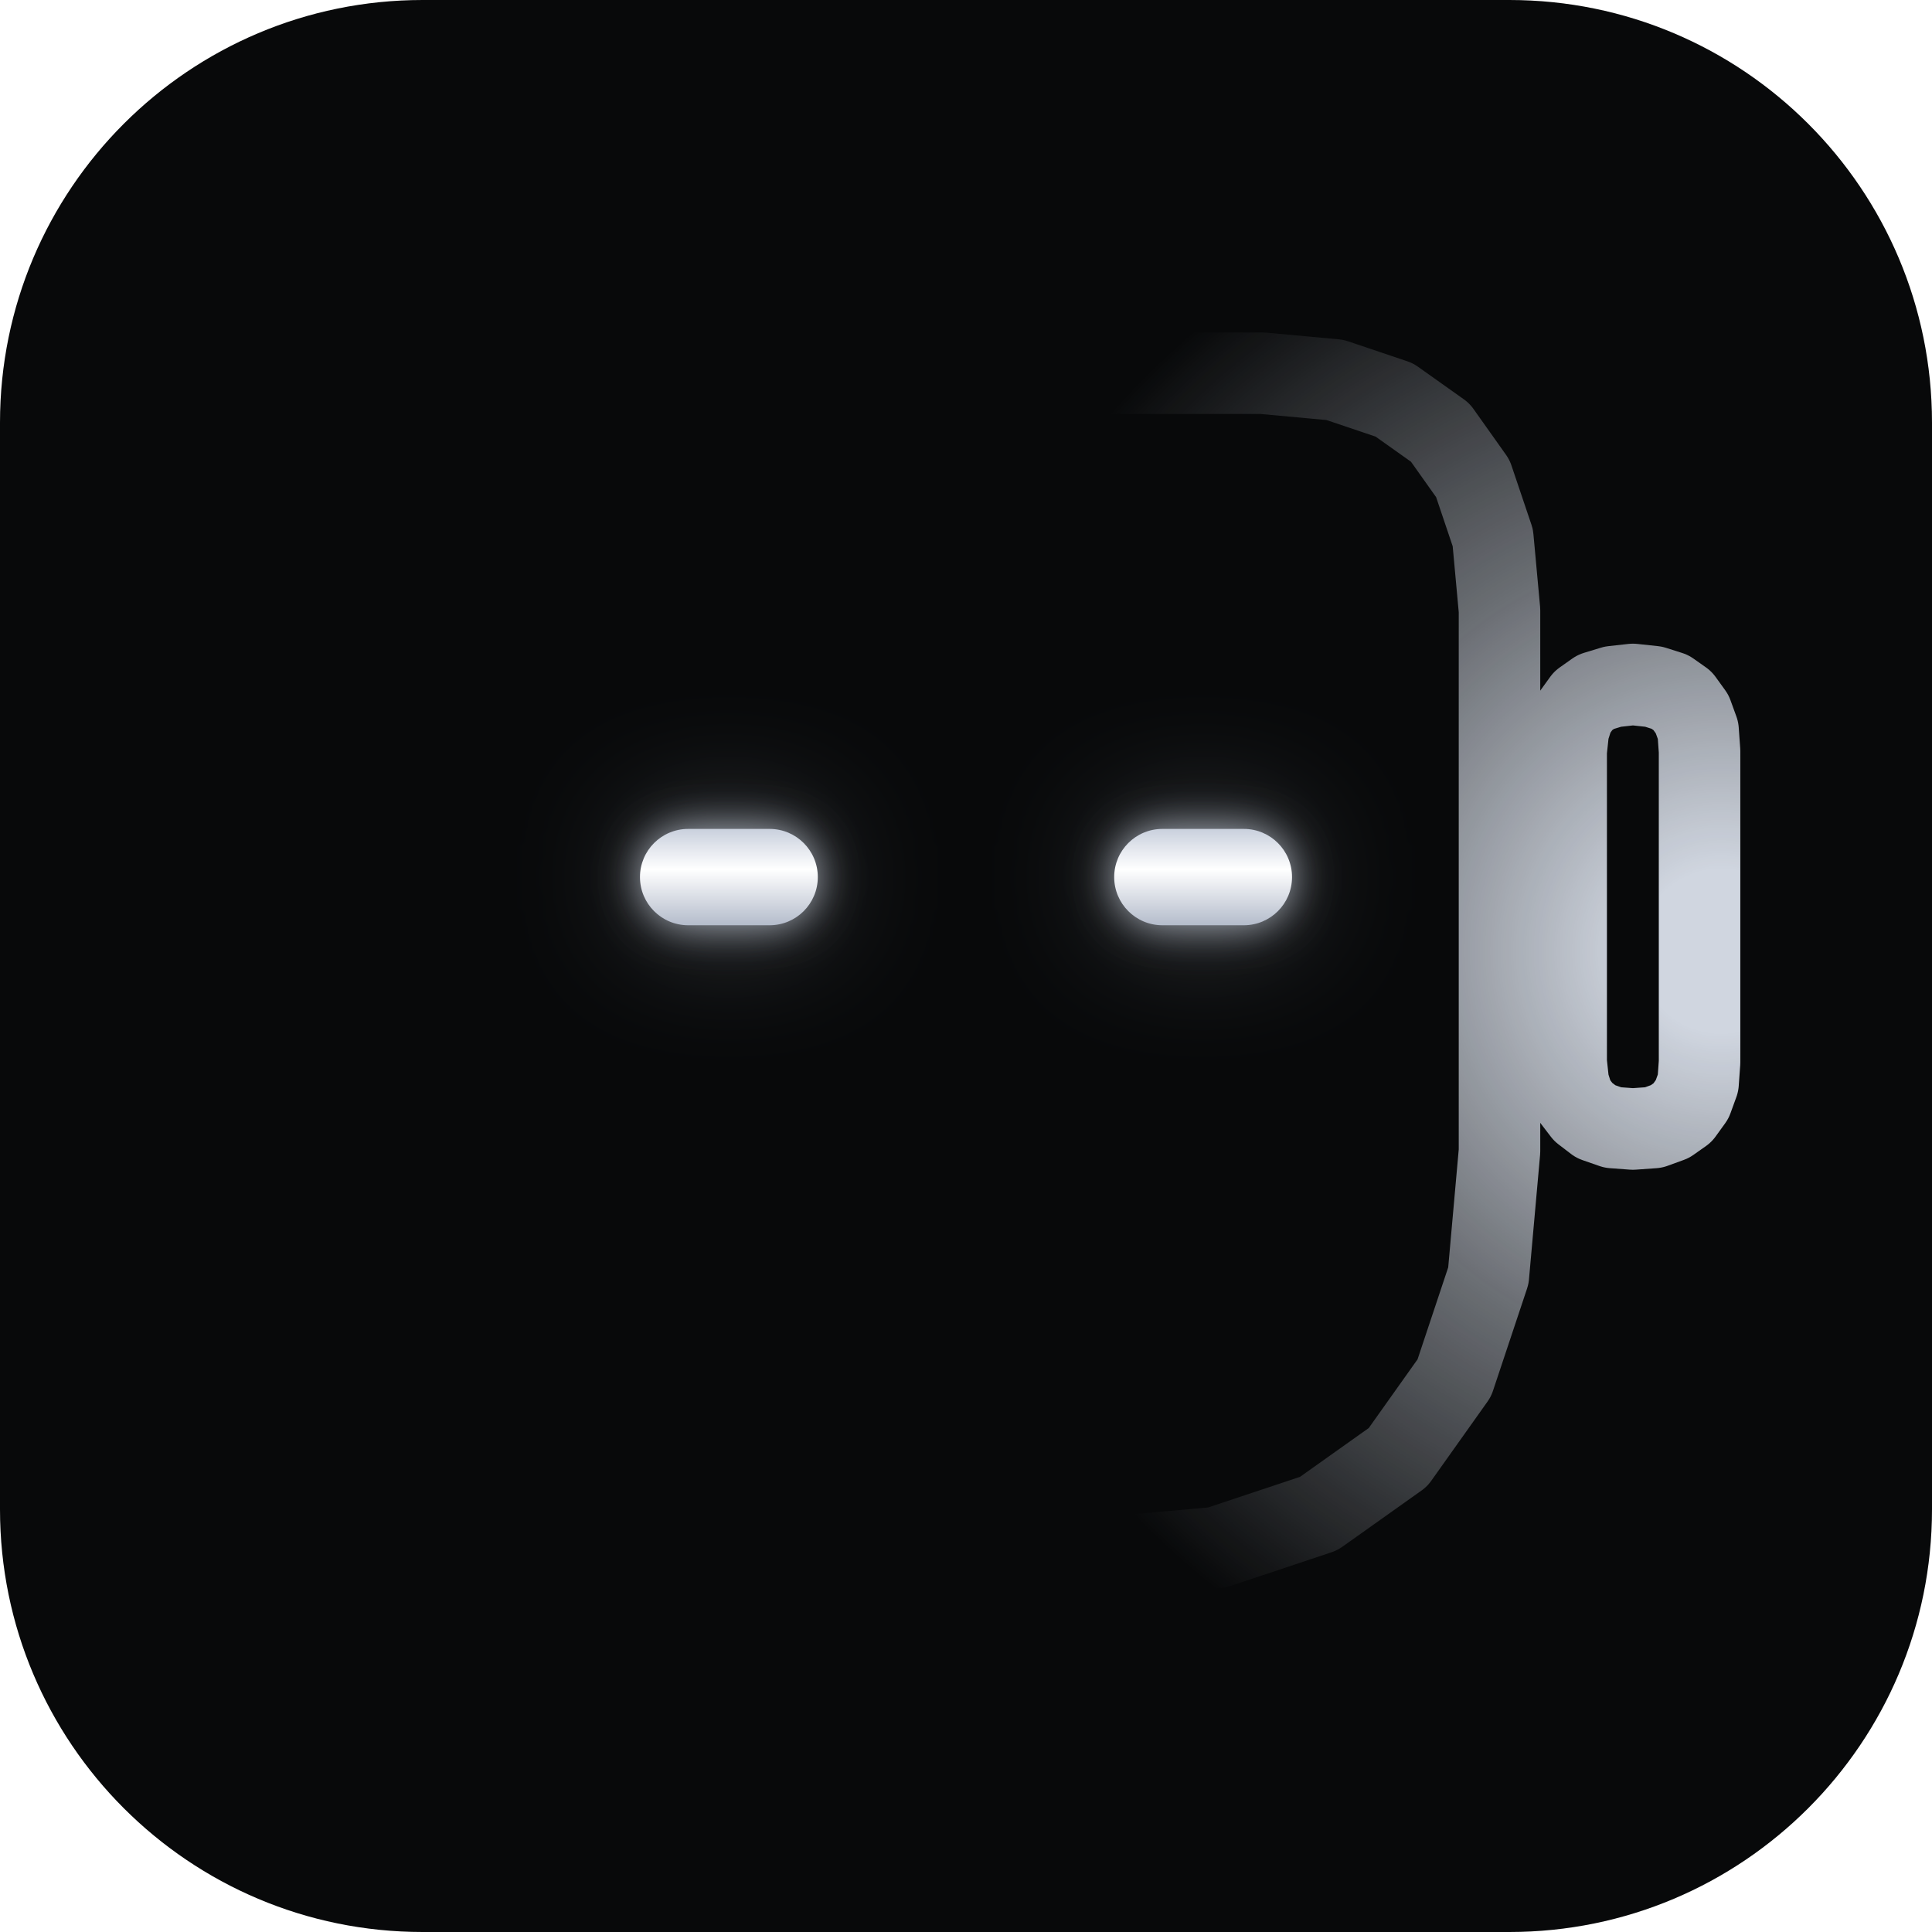
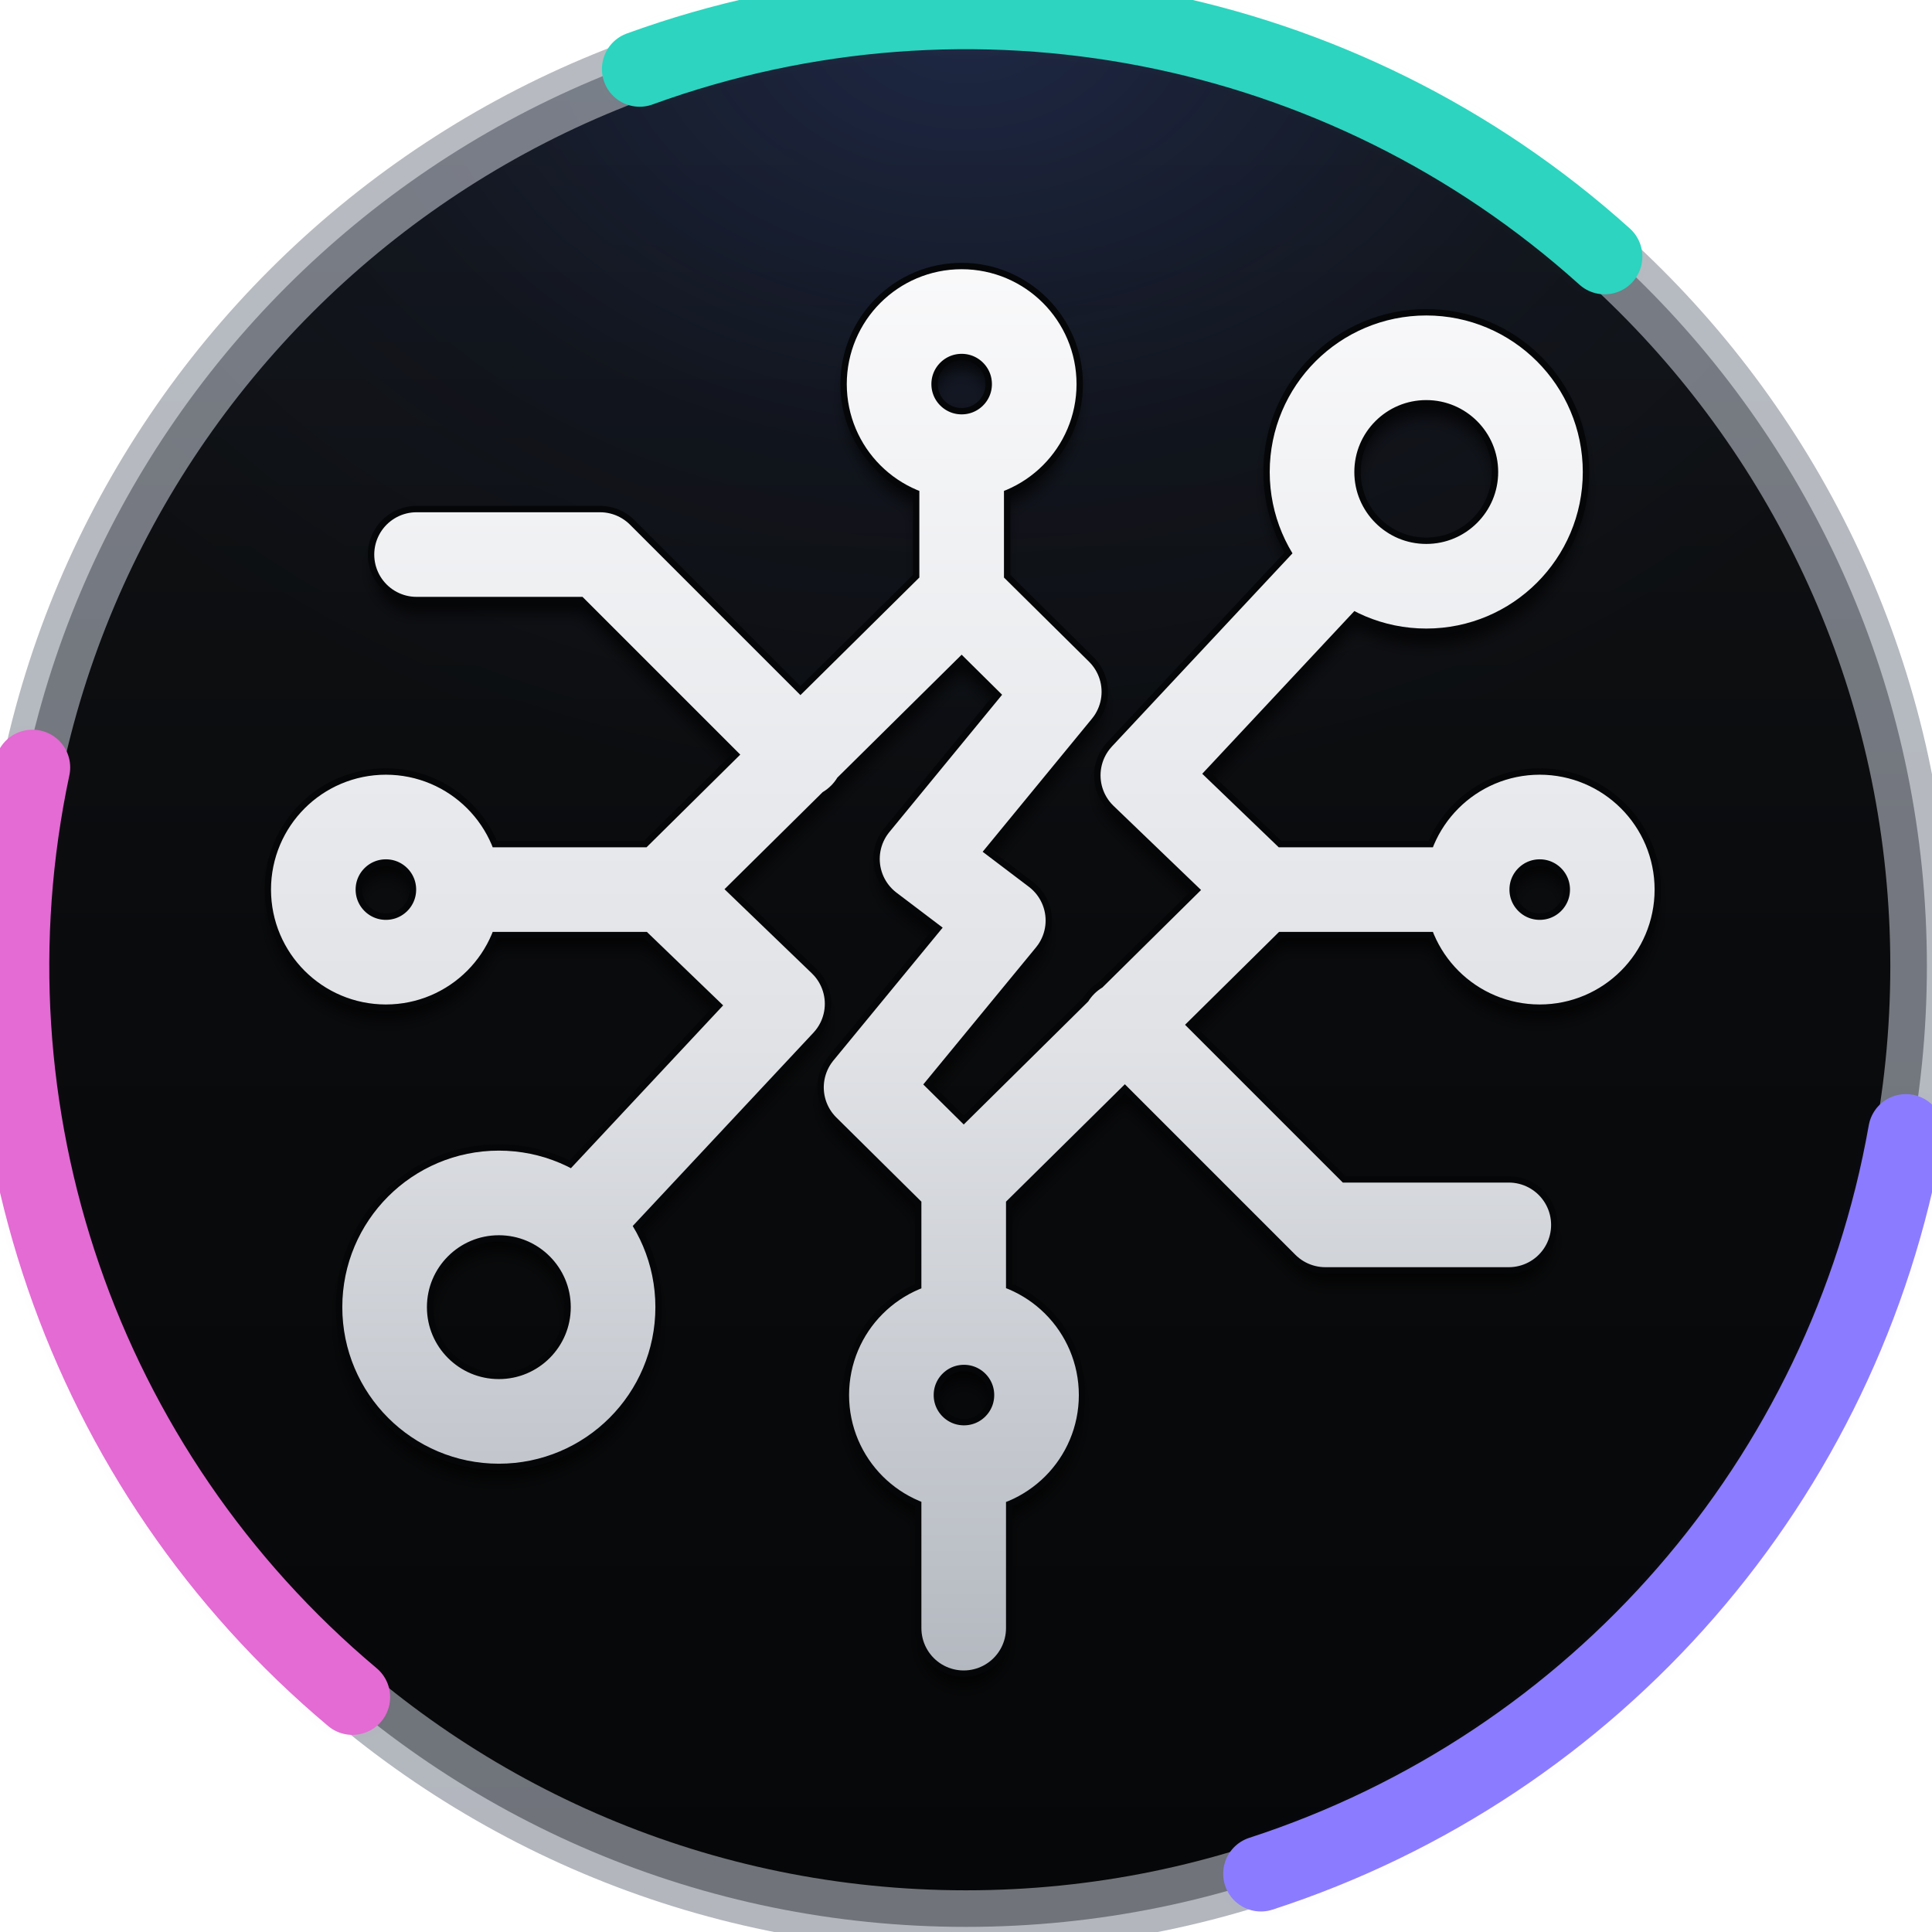
- <svg xmlns="http://www.w3.org/2000/svg" width="32" height="32" viewBox="0 0 32 32" role="img" aria-label="Botlane">
-   <rect width="32" height="32" rx="7" fill="#08090A" />
-   <g transform="translate(16 16) scale(1.227273) translate(-12 -12)">
-     <defs>
-       <radialGradient id="i-fall" gradientUnits="userSpaceOnUse" cx="22.2" cy="11.8" r="11">
-         <stop offset="0.1" stop-color="#fff" />
-         <stop offset="0.5" stop-color="#fff" stop-opacity="0.5" />
-         <stop offset="1" stop-color="#fff" stop-opacity="0" />
-       </radialGradient>
-       <mask id="i-rim" maskUnits="userSpaceOnUse" x="-2" y="-2" width="28" height="28">
-         <rect x="-2" y="-2" width="28" height="28" fill="url(#i-fall)" />
-       </mask>
-       <linearGradient id="i-eye" gradientUnits="userSpaceOnUse" x1="0" y1="10.15" x2="0" y2="11.45">
-         <stop offset="0" stop-color="#C9D0DD" />
-         <stop offset="0.42" stop-color="#FFFFFF" />
-         <stop offset="1" stop-color="#B4BCCB" />
-       </linearGradient>
-       <filter id="i-halo" filterUnits="userSpaceOnUse" x="-2" y="-2" width="28" height="28">
-         <feGaussianBlur stdDeviation="0.88" />
-       </filter>
-       <filter id="i-glow" filterUnits="userSpaceOnUse" x="-2" y="-2" width="28" height="28">
-         <feGaussianBlur stdDeviation="0.288" />
-       </filter>
-     </defs>
-     <g fill="none" stroke-linejoin="round" stroke-linecap="round">
-       <g mask="url(#i-rim)">
-         <path d="M4.8 7.2L4.89 6.22L5.16 5.42L5.6 4.8L6.22 4.36L7.02 4.09L8 4L16 4L16.98 4.09L17.78 4.36L18.4 4.8L18.84 5.42L19.11 6.22L19.2 7.2L19.2 14.5L19.05 16.18L18.59 17.56L17.83 18.63L16.76 19.39L15.38 19.85L13.7 20L10.3 20L8.62 19.85L7.24 19.39L6.18 18.63L5.41 17.56L4.95 16.18L4.8 14.5Z M2.1 9.1L2.13 8.82L2.2 8.6L2.33 8.43L2.5 8.3L2.73 8.23L3 8.2L3 8.2L3.28 8.23L3.5 8.3L3.68 8.42L3.8 8.6L3.88 8.82L3.9 9.1L3.9 13.3L3.88 13.58L3.8 13.8L3.68 13.97L3.5 14.1L3.28 14.18L3 14.2L3 14.2L2.73 14.18L2.5 14.1L2.33 13.97L2.2 13.8L2.13 13.58L2.1 13.3Z M20.1 9.1L20.13 8.82L20.2 8.6L20.33 8.42L20.5 8.3L20.73 8.23L21 8.2L21 8.2L21.28 8.23L21.5 8.3L21.67 8.42L21.8 8.6L21.88 8.82L21.9 9.1L21.9 13.3L21.88 13.58L21.8 13.8L21.67 13.98L21.5 14.1L21.28 14.18L21 14.2L21 14.2L20.73 14.18L20.5 14.1L20.33 13.97L20.2 13.8L20.13 13.58L20.1 13.3Z" stroke="#D0D6E0" stroke-width="1.1" />
-       </g>
+ <svg xmlns="http://www.w3.org/2000/svg" width="32" height="32" viewBox="-378 -378 756 756" shape-rendering="geometricPrecision" role="img" aria-label="Botlane" class="shrink-0">
+   <defs>
+     <linearGradient id="_R_0_-ring" gradientUnits="userSpaceOnUse" x1="0" y1="-540" x2="0" y2="540">
+       <stop offset="0" style="stop-color:#EDEEF0" />
+       <stop offset="1" stop-opacity="0.62" style="stop-color:#EDEEF0" />
+     </linearGradient>
+     <linearGradient id="_R_0_-arc0" gradientUnits="userSpaceOnUse" x1="-237.8" y1="-410.8" x2="-86.4" y2="-468.2">
+       <stop offset="0" stop-opacity="0.5" style="stop-color:#5BDACB" />
+       <stop offset="1" style="stop-color:#5BDACB" />
+     </linearGradient>
+     <linearGradient id="_R_0_-arc1" gradientUnits="userSpaceOnUse" x1="202.5" y1="392.2" x2="392" y2="205.4">
+       <stop offset="0" stop-opacity="0.5" style="stop-color:#A397FB" />
+       <stop offset="1" style="stop-color:#A397FB" />
+     </linearGradient>
+     <linearGradient id="_R_0_-arc2" gradientUnits="userSpaceOnUse" x1="77.5" y1="433.7" x2="-372.9" y2="229.6">
+       <stop offset="0" stop-opacity="0.5" style="stop-color:#E58ADA" />
+       <stop offset="1" style="stop-color:#E58ADA" />
+     </linearGradient>
+     <linearGradient id="_R_0_-glass" gradientUnits="userSpaceOnUse" x1="0" y1="-376" x2="0" y2="376">
+       <stop offset="0" stop-color="#121417" />
+       <stop offset="0.5" stop-color="#0A0B0D" />
+       <stop offset="1" stop-color="#060708" />
+     </linearGradient>
+     <radialGradient id="_R_0_-fall" gradientUnits="userSpaceOnUse" cx="0" cy="0" r="1" gradientTransform="translate(0 -376) scale(432.4 312.08)">
+       <stop offset="0" stop-color="#4F7BFF" stop-opacity="0.2" />
+       <stop offset="0.55" stop-color="#4F7BFF" stop-opacity="0.045" />
+       <stop offset="1" stop-color="#4F7BFF" stop-opacity="0" />
+     </radialGradient>
+     <linearGradient id="_R_0_-edge" gradientUnits="userSpaceOnUse" x1="0" y1="-376" x2="0" y2="376">
+       <stop offset="0" stop-color="#fff" />
+       <stop offset="0.35" stop-color="#B6BAC2" stop-opacity="0.75" />
+       <stop offset="0.8" stop-color="#6C727E" stop-opacity="0.7" />
+       <stop offset="1" stop-color="#C7CBD1" stop-opacity="0.9" />
+     </linearGradient>
+     <linearGradient id="_R_0_-metal" gradientUnits="userSpaceOnUse" x1="0" y1="-310" x2="0" y2="310">
+       <stop offset="0" stop-color="#FCFCFD" />
+       <stop offset="0.55" stop-color="#E0E2E6" />
+       <stop offset="1" stop-color="#AEB3BB" />
+     </linearGradient>
+     <linearGradient id="_R_0_-beam0" gradientUnits="userSpaceOnUse" x1="-127.7" y1="-351" x2="249.9" y2="-277.6">
+       <stop offset="0" stop-color="#2DD4BF" stop-opacity="0" />
+       <stop offset="0.4" stop-color="#2DD4BF" />
+       <stop offset="0.86" stop-color="#2DD4BF" />
+       <stop offset="1" stop-color="#99EDE1" />
+     </linearGradient>
+     <linearGradient id="_R_0_-beam1" gradientUnits="userSpaceOnUse" x1="367.8" y1="64.9" x2="115.4" y2="355.2">
+       <stop offset="0" stop-color="#8B7CFF" stop-opacity="0" />
+       <stop offset="0.4" stop-color="#8B7CFF" />
+       <stop offset="0.86" stop-color="#8B7CFF" />
+       <stop offset="1" stop-color="#C4BCFF" />
+     </linearGradient>
+     <linearGradient id="_R_0_-beam2" gradientUnits="userSpaceOnUse" x1="-240.1" y1="286.1" x2="-365.3" y2="-77.7">
+       <stop offset="0" stop-color="#E36BD3" stop-opacity="0" />
+       <stop offset="0.4" stop-color="#E36BD3" />
+       <stop offset="0.86" stop-color="#E36BD3" />
+       <stop offset="1" stop-color="#F4B9EC" />
+     </linearGradient>
+     <filter id="_R_0_-blur" filterUnits="userSpaceOnUse" x="-378" y="-378" width="756" height="756">
+       <feGaussianBlur stdDeviation="5" />
+     </filter>
+     <filter id="_R_0_-soft" filterUnits="userSpaceOnUse" x="-376" y="-376" width="752" height="752">
+       <feGaussianBlur stdDeviation="3" />
+     </filter>
+     <clipPath id="_R_0_-in">
+       <circle r="375" />
+     </clipPath>
+   </defs>
+   <circle r="376" fill="url(#_R_0_-glass)" />
+   <circle r="376" fill="url(#_R_0_-fall)" />
+   <g clip-path="url(#_R_0_-in)" fill="none" stroke-linecap="round" stroke-linejoin="round">
+     <path d="M-1.7 -199.3L-1.7 -145.1L36.5 -107.3L-17.2 -41.9L14.6 -17.8L-39.1 47.5L-0.9 85.3L-0.9 139.5M-0.9 196.3L-0.9 259.1M-1.7 -145.1L-118.2 -29.9L-198.6 -29.9M-0.9 85.3L115.7 -29.9L196.1 -29.9M-118.2 -29.9L-71.8 14.8L-152.2 100.8M115.7 -29.9L69.2 -74.6L149.6 -160.6M-215.0 -161.0L-143.2 -161.0L-64.5 -82.3M212.4 101.3L140.6 101.3L61.9 22.6M-30.1 -227.7a28.4 28.4 0 1 0 56.8 0a28.4 28.4 0 1 0 -56.8 0ZM-29.2 167.9a28.4 28.4 0 1 0 56.8 0a28.4 28.4 0 1 0 -56.8 0ZM-255.4 -29.9a28.4 28.4 0 1 0 56.8 0a28.4 28.4 0 1 0 -56.8 0ZM196.1 -29.9a28.4 28.4 0 1 0 56.8 0a28.4 28.4 0 1 0 -56.8 0ZM-227.5 133.5a44.7 44.7 0 1 0 89.4 0a44.7 44.7 0 1 0 -89.4 0ZM135.4 -193.3a44.7 44.7 0 1 0 89.4 0a44.7 44.7 0 1 0 -89.4 0Z" stroke="#000" stroke-opacity="0.75" stroke-width="33.11" transform="translate(0 6)" filter="url(#_R_0_-soft)" />
+     <path d="M-1.7 -199.3L-1.7 -145.1L36.5 -107.3L-17.2 -41.9L14.6 -17.8L-39.1 47.5L-0.9 85.3L-0.9 139.5M-0.9 196.3L-0.9 259.1M-1.7 -145.1L-118.2 -29.9L-198.6 -29.9M-0.9 85.3L115.7 -29.9L196.1 -29.9M-118.2 -29.9L-71.8 14.8L-152.2 100.8M115.7 -29.9L69.2 -74.6L149.6 -160.6M-215.0 -161.0L-143.2 -161.0L-64.5 -82.3M212.4 101.3L140.6 101.3L61.9 22.6M-30.1 -227.7a28.4 28.4 0 1 0 56.8 0a28.4 28.4 0 1 0 -56.8 0ZM-29.2 167.9a28.4 28.4 0 1 0 56.8 0a28.4 28.4 0 1 0 -56.8 0ZM-255.4 -29.9a28.4 28.4 0 1 0 56.8 0a28.4 28.4 0 1 0 -56.8 0ZM196.1 -29.9a28.4 28.4 0 1 0 56.8 0a28.4 28.4 0 1 0 -56.8 0ZM-227.5 133.5a44.7 44.7 0 1 0 89.4 0a44.7 44.7 0 1 0 -89.4 0ZM135.4 -193.3a44.7 44.7 0 1 0 89.4 0a44.7 44.7 0 1 0 -89.4 0Z" stroke="#050607" stroke-width="38.11" />
+     <path d="M-1.7 -199.3L-1.7 -145.1L36.5 -107.3L-17.2 -41.9L14.6 -17.8L-39.1 47.5L-0.9 85.3L-0.9 139.5M-0.9 196.3L-0.9 259.1M-1.7 -145.1L-118.2 -29.9L-198.6 -29.9M-0.9 85.3L115.7 -29.9L196.1 -29.9M-118.2 -29.9L-71.8 14.8L-152.2 100.8M115.7 -29.9L69.2 -74.6L149.6 -160.6M-215.0 -161.0L-143.2 -161.0L-64.5 -82.3M212.4 101.3L140.6 101.3L61.9 22.6M-30.1 -227.7a28.4 28.4 0 1 0 56.8 0a28.4 28.4 0 1 0 -56.8 0ZM-29.2 167.9a28.4 28.4 0 1 0 56.8 0a28.4 28.4 0 1 0 -56.8 0ZM-255.4 -29.9a28.4 28.4 0 1 0 56.8 0a28.4 28.4 0 1 0 -56.8 0ZM196.1 -29.9a28.4 28.4 0 1 0 56.8 0a28.4 28.4 0 1 0 -56.8 0ZM-227.5 133.5a44.7 44.7 0 1 0 89.4 0a44.7 44.7 0 1 0 -89.4 0ZM135.4 -193.3a44.7 44.7 0 1 0 89.4 0a44.7 44.7 0 1 0 -89.4 0Z" stroke="url(#_R_0_-metal)" stroke-width="33.11" />
+   </g>
+   <circle r="373.5" fill="none" stroke="url(#_R_0_-edge)" stroke-width="1" vector-effect="non-scaling-stroke" />
+   <g fill="none" stroke-linecap="round">
+     <g>
+       <path d="M-127.7 -351A373.5 373.5 0 0 1 249.9 -277.6" stroke="#2DD4BF" stroke-opacity="0.8" stroke-width="11" filter="url(#_R_0_-blur)" />
+       <path d="M-127.7 -351A373.5 373.5 0 0 1 249.9 -277.6" stroke="url(#_R_0_-beam0)" stroke-width="1.25" vector-effect="non-scaling-stroke" />
    </g>
-     <path d="M8.25 10.15h1.1a0.65 0.65 0 0 1 0 1.3h-1.1a0.65 0.65 0 0 1 0 -1.3Z M14.65 10.15h1.1a0.65 0.65 0 0 1 0 1.3h-1.1a0.65 0.65 0 0 1 0 -1.3Z" fill="#C9D0DD" filter="url(#i-halo)" opacity="0.34" />
-     <path d="M8.25 10.15h1.1a0.65 0.65 0 0 1 0 1.3h-1.1a0.65 0.65 0 0 1 0 -1.3Z M14.65 10.15h1.1a0.65 0.65 0 0 1 0 1.3h-1.1a0.65 0.65 0 0 1 0 -1.3Z" fill="#C9D0DD" filter="url(#i-glow)" opacity="0.85" />
-     <path d="M8.25 10.15h1.1a0.65 0.65 0 0 1 0 1.3h-1.1a0.65 0.65 0 0 1 0 -1.3Z M14.65 10.15h1.1a0.65 0.65 0 0 1 0 1.3h-1.1a0.65 0.65 0 0 1 0 -1.3Z" fill="url(#i-eye)" />
+     <g>
+       <path d="M367.8 64.9A373.5 373.5 0 0 1 115.4 355.2" stroke="#8B7CFF" stroke-opacity="0.8" stroke-width="11" filter="url(#_R_0_-blur)" />
+       <path d="M367.8 64.9A373.5 373.5 0 0 1 115.4 355.2" stroke="url(#_R_0_-beam1)" stroke-width="1.25" vector-effect="non-scaling-stroke" />
+     </g>
+     <g>
+       <path d="M-240.1 286.1A373.5 373.5 0 0 1 -365.3 -77.7" stroke="#E36BD3" stroke-opacity="0.8" stroke-width="11" filter="url(#_R_0_-blur)" />
+       <path d="M-240.1 286.1A373.5 373.5 0 0 1 -365.3 -77.7" stroke="url(#_R_0_-beam2)" stroke-width="1.25" vector-effect="non-scaling-stroke" />
+     </g>
  </g>
</svg>
